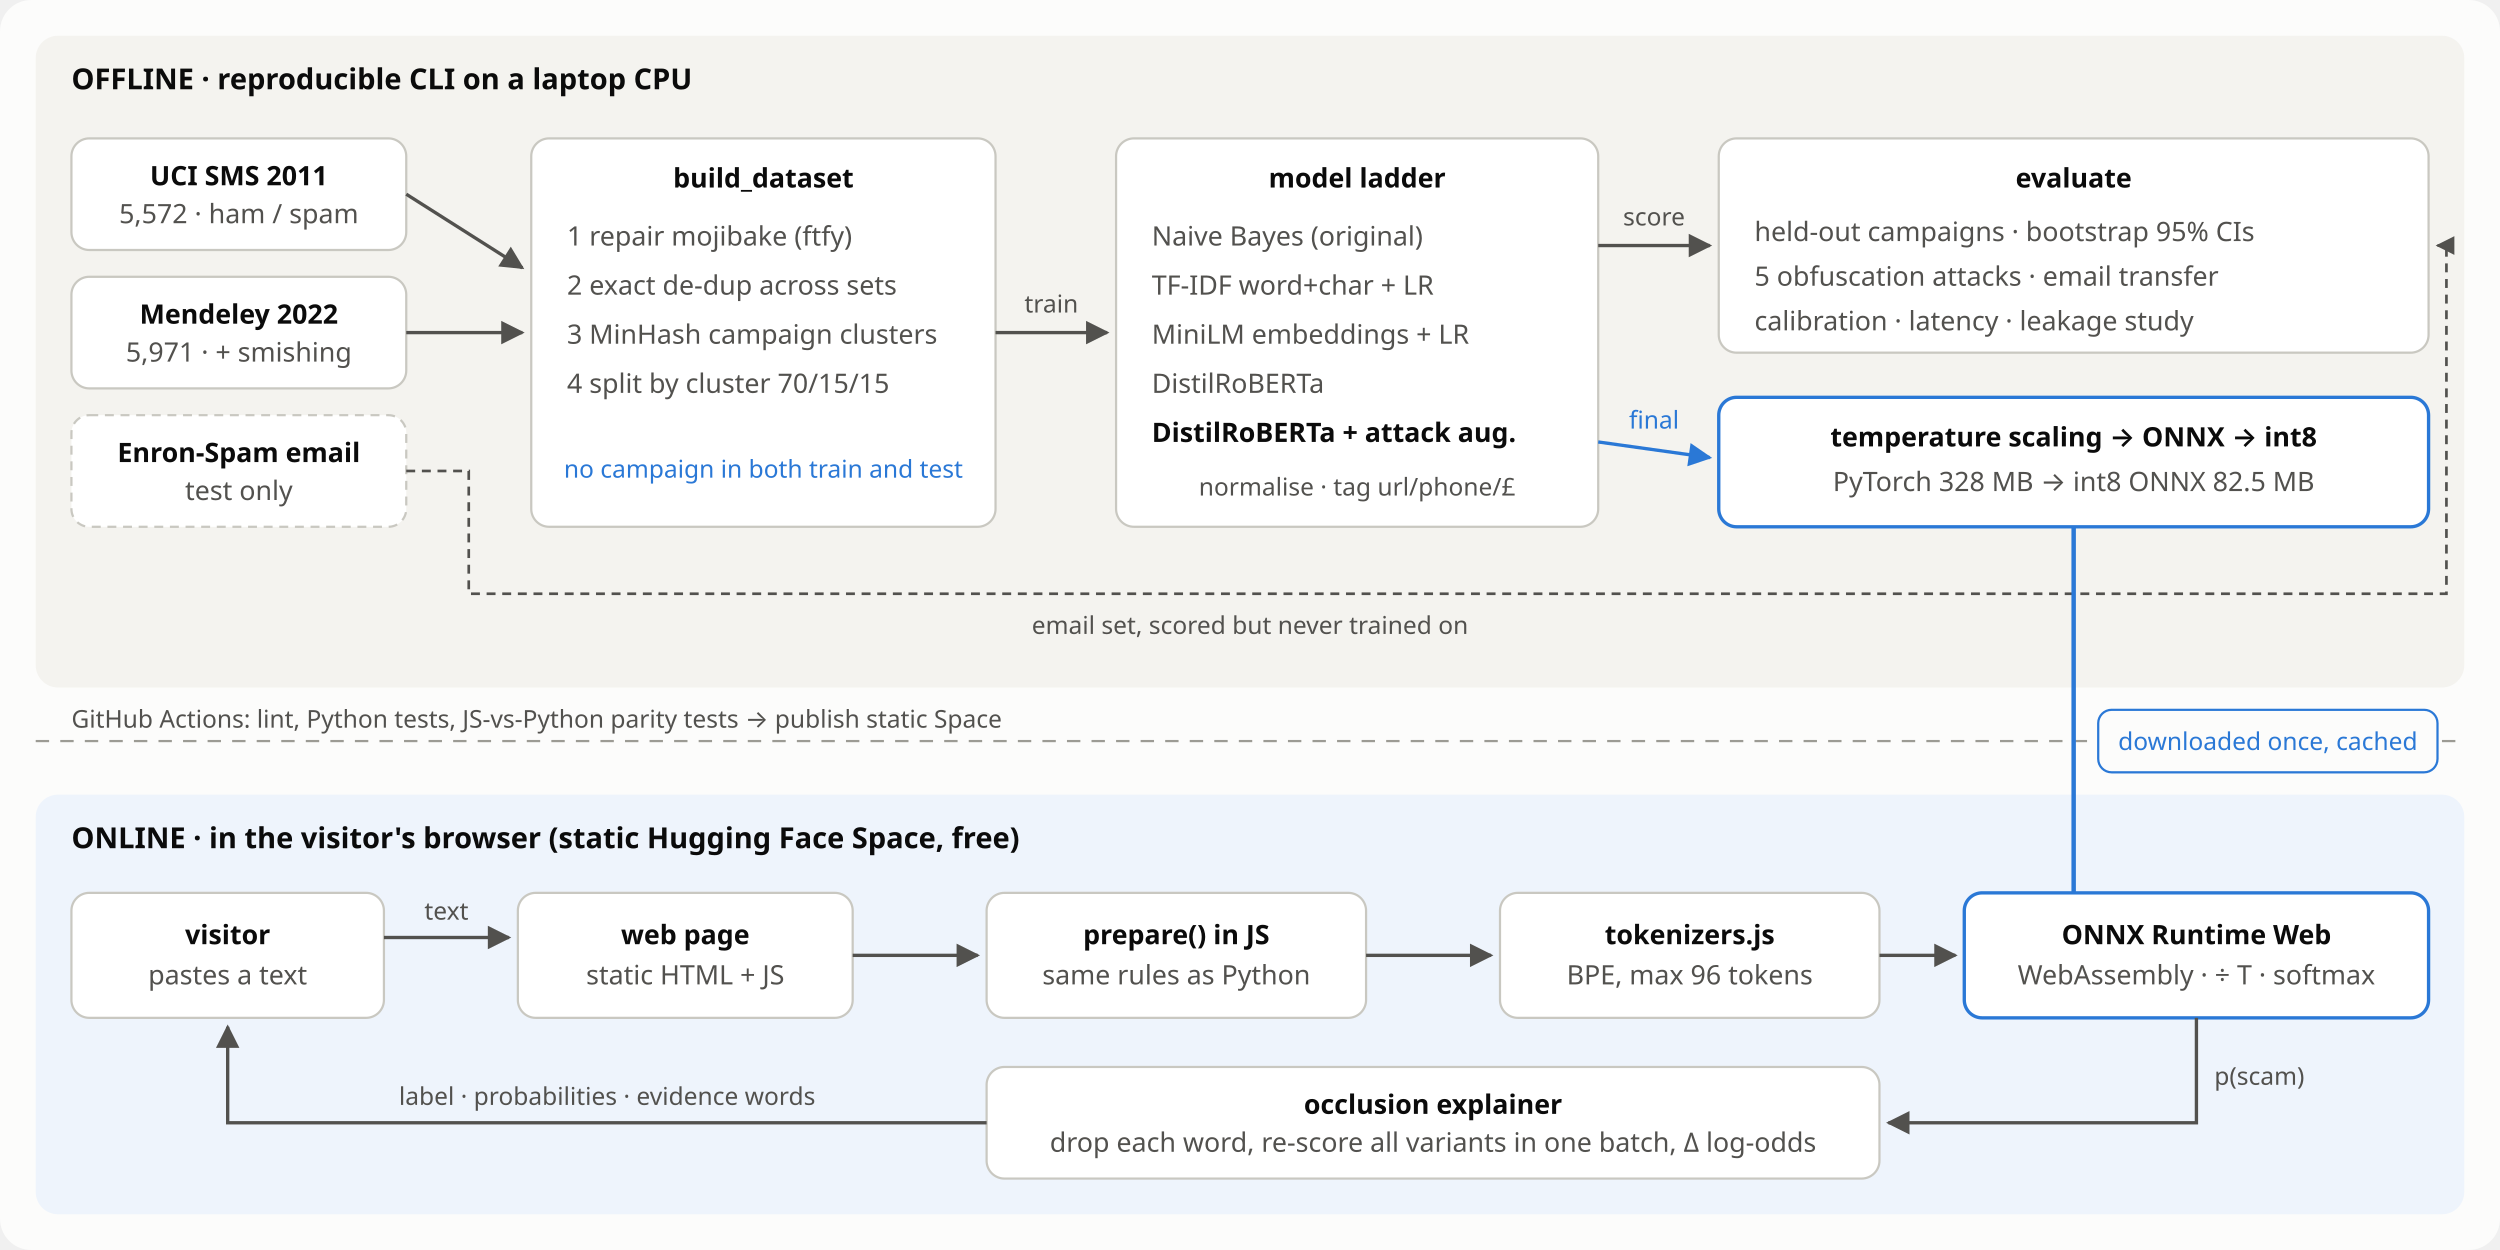
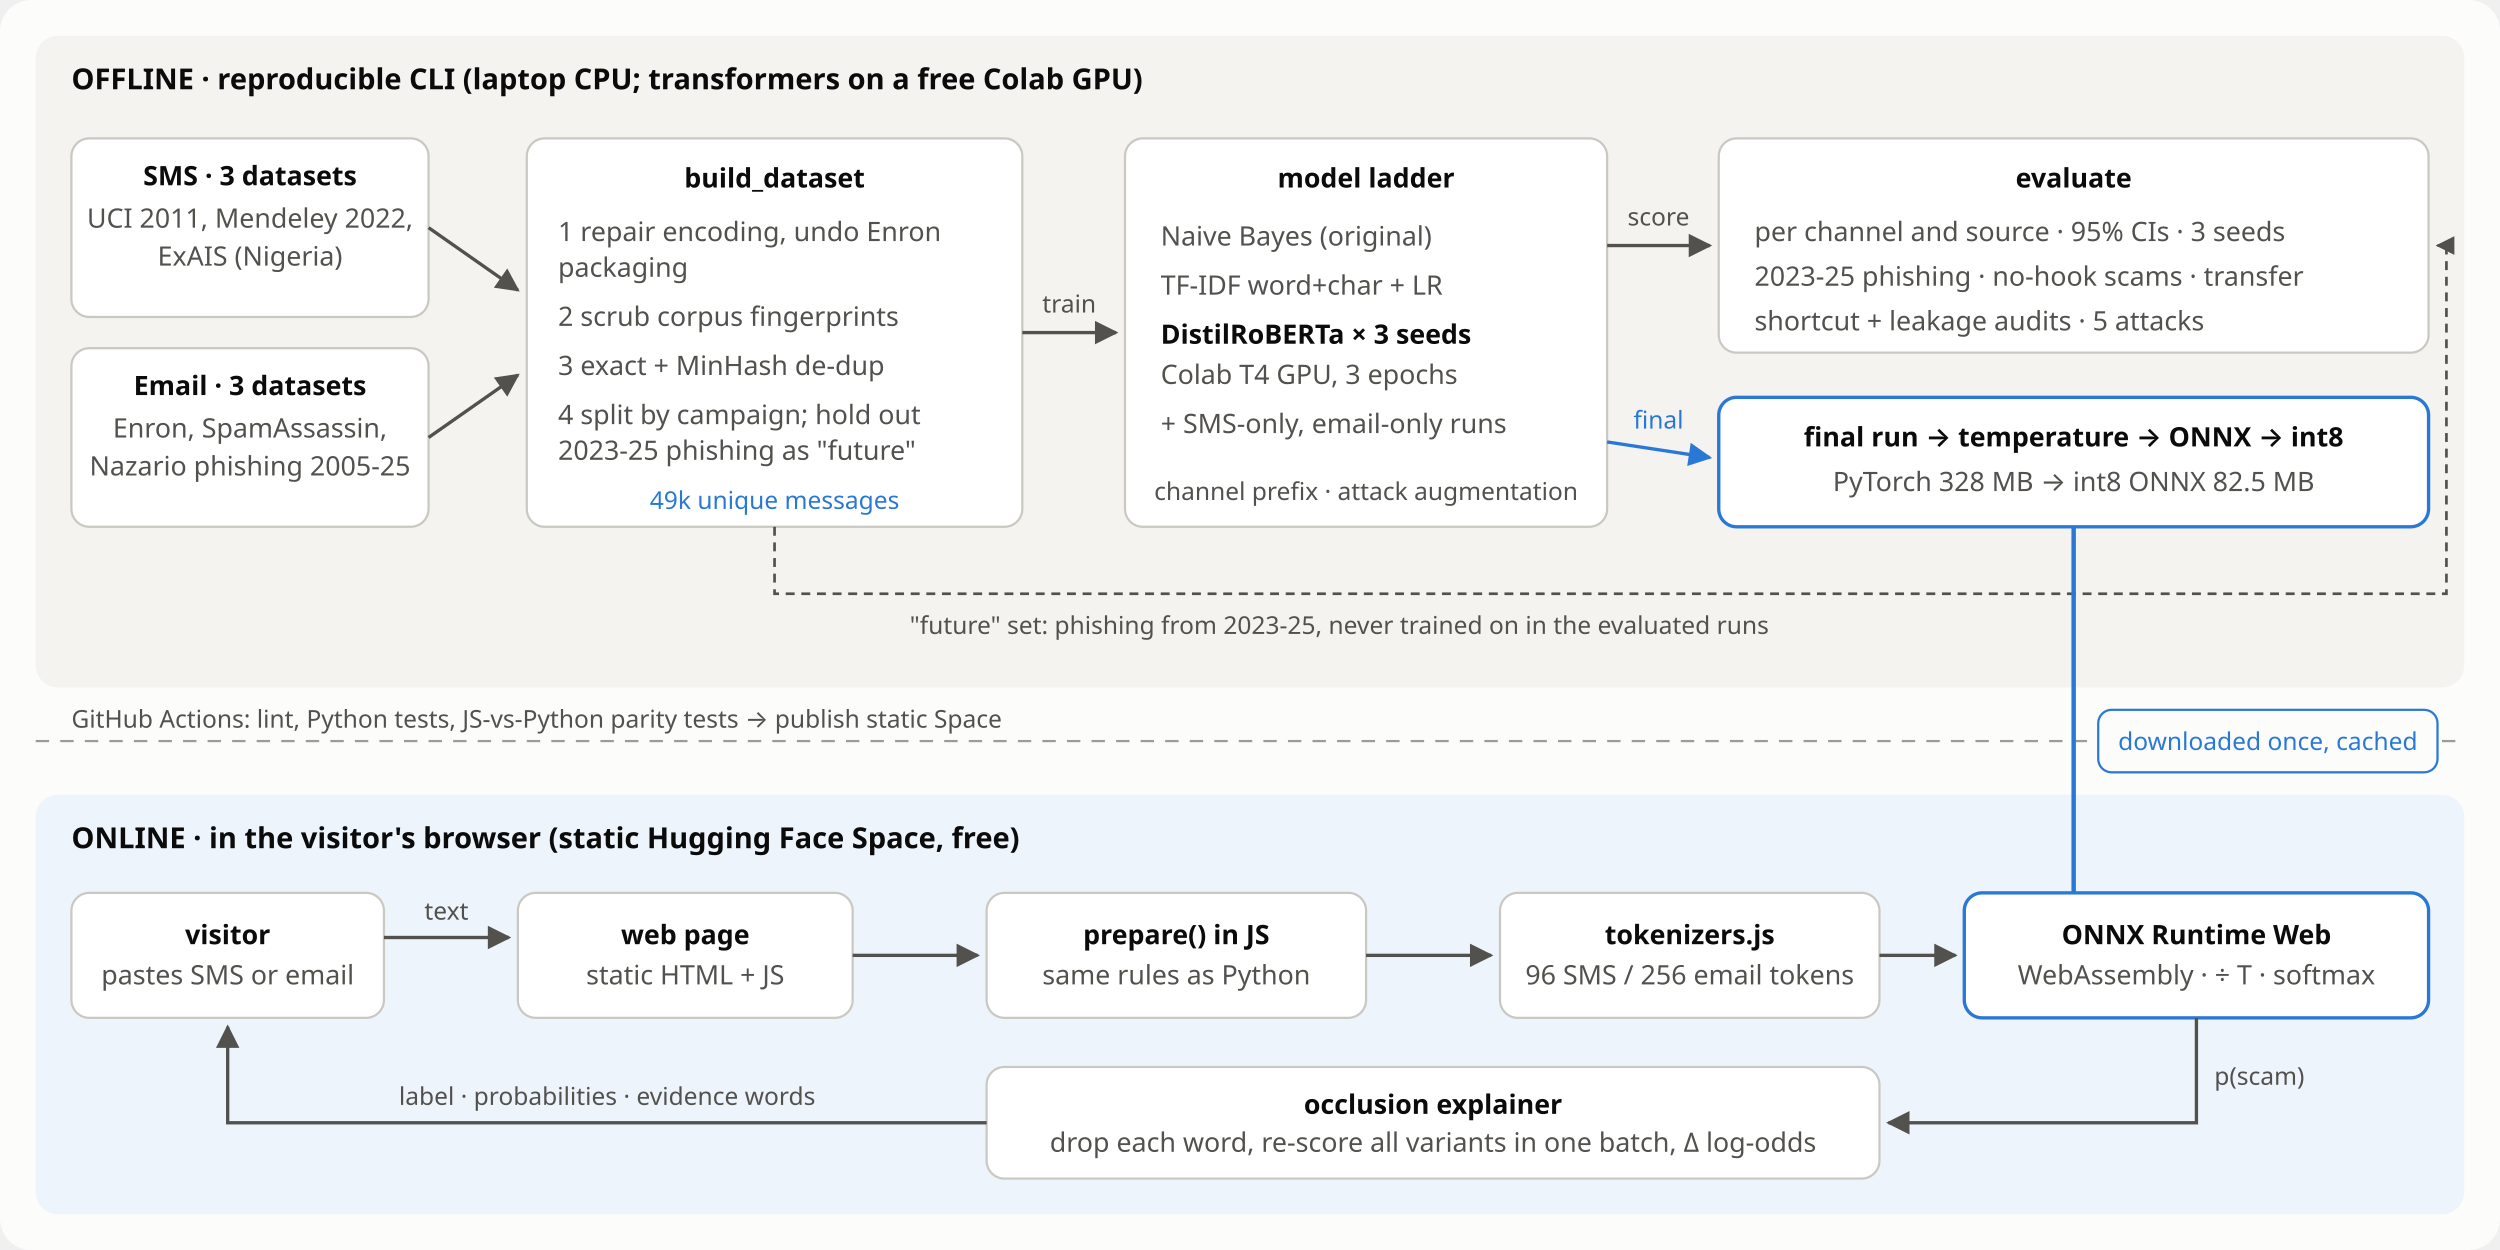
- <svg xmlns="http://www.w3.org/2000/svg" viewBox="0 0 1120 560" role="img" aria-label="System architecture: offline, two SMS datasets are repaired, de-duplicated, grouped into campaigns and split; five models are trained and evaluated; the fine-tuned DistilRoBERTa is calibrated and exported to int8 ONNX. Online, a static web page downloads that model once and runs it in the visitor's browser with ONNX Runtime Web, normalising the text, classifying it and explaining the decision by occlusion." font-family="Segoe UI, system-ui, -apple-system, sans-serif">
+ <svg xmlns="http://www.w3.org/2000/svg" viewBox="0 0 1120 560" role="img" aria-label="System architecture: offline, three SMS and three email datasets are repaired, scrubbed of corpus fingerprints, de-duplicated, grouped into campaigns and split, with 2023-2025 phishing held out; three model types are trained and evaluated; the fine-tuned DistilRoBERTa is calibrated and exported to int8 ONNX. Online, a static web page downloads that model once and runs it in the visitor's browser with ONNX Runtime Web, normalising the text, classifying it and explaining the decision by occlusion." font-family="Segoe UI, system-ui, -apple-system, sans-serif">
  <defs>
    <marker id="arr" viewBox="0 0 10 10" refX="9" refY="5" markerWidth="7" markerHeight="7" orient="auto-start-reverse">
      <path d="M0,0 L10,5 L0,10 z" fill="#52514e" />
    </marker>
    <marker id="arrb" viewBox="0 0 10 10" refX="9" refY="5" markerWidth="7" markerHeight="7" orient="auto-start-reverse">
      <path d="M0,0 L10,5 L0,10 z" fill="#2a78d6" />
    </marker>
  </defs>
  <rect x="0" y="0" width="1120" height="560" rx="14" fill="#fcfcfb" />
  <rect x="16" y="16" width="1088" height="292" rx="10" fill="#f4f3ef" />
-   <text x="32" y="40" font-size="13" font-weight="600" fill="#0b0b0b">OFFLINE  ·  reproducible CLI on a laptop CPU</text>
+   <text x="32" y="40" font-size="13" font-weight="600" fill="#0b0b0b">OFFLINE  ·  reproducible CLI (laptop CPU; transformers on a free Colab GPU)</text>
  <rect x="16" y="356" width="1088" height="188" rx="10" fill="#eef4fc" />
  <text x="32" y="380" font-size="13" font-weight="600" fill="#0b0b0b">ONLINE  ·  in the visitor's browser (static Hugging Face Space, free)</text>
  <g font-size="12" fill="#0b0b0b">
-     <rect x="32" y="62" width="150" height="50" rx="8" fill="#fff" stroke="#c9c8c1" />
-     <text x="107" y="83" text-anchor="middle" font-weight="600">UCI SMS 2011</text>
-     <text x="107" y="100" text-anchor="middle" fill="#52514e">5,572 · ham / spam</text>
-     <rect x="32" y="124" width="150" height="50" rx="8" fill="#fff" stroke="#c9c8c1" />
-     <text x="107" y="145" text-anchor="middle" font-weight="600">Mendeley 2022</text>
-     <text x="107" y="162" text-anchor="middle" fill="#52514e">5,971 · + smishing</text>
-     <rect x="32" y="186" width="150" height="50" rx="8" fill="#fff" stroke="#c9c8c1" stroke-dasharray="4 3" />
-     <text x="107" y="207" text-anchor="middle" font-weight="600">Enron-Spam email</text>
-     <text x="107" y="224" text-anchor="middle" fill="#52514e">test only</text>
+     <rect x="32" y="62" width="160" height="80" rx="8" fill="#fff" stroke="#c9c8c1" />
+     <text x="112" y="83" text-anchor="middle" font-weight="600">SMS · 3 datasets</text>
+     <text x="112" y="102" text-anchor="middle" fill="#52514e">UCI 2011, Mendeley 2022,</text>
+     <text x="112" y="119" text-anchor="middle" fill="#52514e">ExAIS (Nigeria)</text>
+     <rect x="32" y="156" width="160" height="80" rx="8" fill="#fff" stroke="#c9c8c1" />
+     <text x="112" y="177" text-anchor="middle" font-weight="600">Email · 3 datasets</text>
+     <text x="112" y="196" text-anchor="middle" fill="#52514e">Enron, SpamAssassin,</text>
+     <text x="112" y="213" text-anchor="middle" fill="#52514e">Nazario phishing 2005-25</text>
  </g>
  <g font-size="12" fill="#0b0b0b">
-     <rect x="238" y="62" width="208" height="174" rx="8" fill="#fff" stroke="#c9c8c1" />
-     <text x="342" y="84" text-anchor="middle" font-weight="600">build_dataset</text>
-     <text x="254" y="110" fill="#52514e">1  repair mojibake (ftfy)</text>
-     <text x="254" y="132" fill="#52514e">2  exact de-dup across sets</text>
-     <text x="254" y="154" fill="#52514e">3  MinHash campaign clusters</text>
-     <text x="254" y="176" fill="#52514e">4  split by cluster 70/15/15</text>
-     <text x="342" y="214" text-anchor="middle" font-size="11" fill="#2a78d6">no campaign in both train and test</text>
+     <rect x="236" y="62" width="222" height="174" rx="8" fill="#fff" stroke="#c9c8c1" />
+     <text x="347" y="84" text-anchor="middle" font-weight="600">build_dataset</text>
+     <text x="250" y="108" fill="#52514e">1  repair encoding, undo Enron</text>
+     <text x="250" y="124" fill="#52514e">    packaging</text>
+     <text x="250" y="146" fill="#52514e">2  scrub corpus fingerprints</text>
+     <text x="250" y="168" fill="#52514e">3  exact + MinHash de-dup</text>
+     <text x="250" y="190" fill="#52514e">4  split by campaign; hold out</text>
+     <text x="250" y="206" fill="#52514e">    2023-25 phishing as "future"</text>
+     <text x="347" y="228" text-anchor="middle" font-size="11" fill="#2a78d6">49k unique messages</text>
  </g>
-   <line x1="182" y1="87" x2="234" y2="120" stroke="#52514e" stroke-width="1.5" marker-end="url(#arr)" />
-   <line x1="182" y1="149" x2="234" y2="149" stroke="#52514e" stroke-width="1.5" marker-end="url(#arr)" />
+   <line x1="192" y1="102" x2="232" y2="130" stroke="#52514e" stroke-width="1.5" marker-end="url(#arr)" />
+   <line x1="192" y1="196" x2="232" y2="168" stroke="#52514e" stroke-width="1.5" marker-end="url(#arr)" />
  <g font-size="12" fill="#0b0b0b">
-     <rect x="500" y="62" width="216" height="174" rx="8" fill="#fff" stroke="#c9c8c1" />
-     <text x="608" y="84" text-anchor="middle" font-weight="600">model ladder</text>
-     <text x="516" y="110" fill="#52514e">Naive Bayes (original)</text>
-     <text x="516" y="132" fill="#52514e">TF-IDF word+char + LR</text>
-     <text x="516" y="154" fill="#52514e">MiniLM embeddings + LR</text>
-     <text x="516" y="176" fill="#52514e">DistilRoBERTa</text>
-     <text x="516" y="198" fill="#0b0b0b" font-weight="600">DistilRoBERTa + attack aug.</text>
-     <text x="608" y="222" text-anchor="middle" font-size="11" fill="#52514e">normalise · tag url/phone/£</text>
+     <rect x="504" y="62" width="216" height="174" rx="8" fill="#fff" stroke="#c9c8c1" />
+     <text x="612" y="84" text-anchor="middle" font-weight="600">model ladder</text>
+     <text x="520" y="110" fill="#52514e">Naive Bayes (original)</text>
+     <text x="520" y="132" fill="#52514e">TF-IDF word+char + LR</text>
+     <text x="520" y="154" fill="#0b0b0b" font-weight="600">DistilRoBERTa × 3 seeds</text>
+     <text x="520" y="172" fill="#52514e">Colab T4 GPU, 3 epochs</text>
+     <text x="520" y="194" fill="#52514e">+ SMS-only, email-only runs</text>
+     <text x="612" y="224" text-anchor="middle" font-size="11" fill="#52514e">channel prefix · attack augmentation</text>
  </g>
-   <line x1="446" y1="149" x2="496" y2="149" stroke="#52514e" stroke-width="1.5" marker-end="url(#arr)" />
-   <text x="471" y="140" text-anchor="middle" font-size="11" fill="#52514e">train</text>
+   <line x1="458" y1="149" x2="500" y2="149" stroke="#52514e" stroke-width="1.5" marker-end="url(#arr)" />
+   <text x="479" y="140" text-anchor="middle" font-size="11" fill="#52514e">train</text>
  <g font-size="12" fill="#0b0b0b">
    <rect x="770" y="62" width="318" height="96" rx="8" fill="#fff" stroke="#c9c8c1" />
    <text x="929" y="84" text-anchor="middle" font-weight="600">evaluate</text>
-     <text x="786" y="108" fill="#52514e">held-out campaigns · bootstrap 95% CIs</text>
-     <text x="786" y="128" fill="#52514e">5 obfuscation attacks · email transfer</text>
-     <text x="786" y="148" fill="#52514e">calibration · latency · leakage study</text>
+     <text x="786" y="108" fill="#52514e">per channel and source · 95% CIs · 3 seeds</text>
+     <text x="786" y="128" fill="#52514e">2023-25 phishing · no-hook scams · transfer</text>
+     <text x="786" y="148" fill="#52514e">shortcut + leakage audits · 5 attacks</text>
  </g>
-   <line x1="716" y1="110" x2="766" y2="110" stroke="#52514e" stroke-width="1.5" marker-end="url(#arr)" />
-   <text x="741" y="101" text-anchor="middle" font-size="11" fill="#52514e">score</text>
-   <path d="M182,211 L210,211 L210,266 L1096,266 L1096,110 L1092,110" fill="none" stroke="#52514e" stroke-width="1.2" stroke-dasharray="4 3" marker-end="url(#arr)" />
-   <text x="560" y="284" text-anchor="middle" font-size="11" fill="#52514e">email set, scored but never trained on</text>
+   <line x1="720" y1="110" x2="766" y2="110" stroke="#52514e" stroke-width="1.5" marker-end="url(#arr)" />
+   <text x="743" y="101" text-anchor="middle" font-size="11" fill="#52514e">score</text>
+   <path d="M347,236 L347,266 L1096,266 L1096,110 L1092,110" fill="none" stroke="#52514e" stroke-width="1.2" stroke-dasharray="4 3" marker-end="url(#arr)" />
+   <text x="600" y="284" text-anchor="middle" font-size="11" fill="#52514e">"future" set: phishing from 2023-25, never trained on in the evaluated runs</text>
  <g font-size="12" fill="#0b0b0b">
    <rect x="770" y="178" width="318" height="58" rx="8" fill="#fff" stroke="#2a78d6" stroke-width="1.5" />
-     <text x="929" y="200" text-anchor="middle" font-weight="600">temperature scaling → ONNX → int8</text>
+     <text x="929" y="200" text-anchor="middle" font-weight="600">final run → temperature → ONNX → int8</text>
    <text x="929" y="220" text-anchor="middle" fill="#52514e">PyTorch 328 MB → int8 ONNX 82.5 MB</text>
  </g>
-   <path d="M716,198 L766,205" fill="none" stroke="#2a78d6" stroke-width="1.5" marker-end="url(#arrb)" />
-   <text x="741" y="192" text-anchor="middle" font-size="11" fill="#2a78d6">final</text>
+   <path d="M720,198 L766,205" fill="none" stroke="#2a78d6" stroke-width="1.5" marker-end="url(#arrb)" />
+   <text x="743" y="192" text-anchor="middle" font-size="11" fill="#2a78d6">final</text>
  <line x1="16" y1="332" x2="1104" y2="332" stroke="#9c9b94" stroke-width="1" stroke-dasharray="6 5" />
  <text x="32" y="326" font-size="11" fill="#52514e">GitHub Actions: lint, Python tests, JS-vs-Python parity tests → publish static Space</text>
  <line x1="929" y1="236" x2="929" y2="428" stroke="#2a78d6" stroke-width="2" marker-end="url(#arrb)" />
  <rect x="940" y="318" width="152" height="28" rx="6" fill="#fcfcfb" stroke="#2a78d6" />
  <text x="1016" y="336" text-anchor="middle" font-size="11" fill="#2a78d6">downloaded once, cached</text>
  <g font-size="12" fill="#0b0b0b">
    <rect x="32" y="400" width="140" height="56" rx="8" fill="#fff" stroke="#c9c8c1" />
    <text x="102" y="423" text-anchor="middle" font-weight="600">visitor</text>
-     <text x="102" y="441" text-anchor="middle" fill="#52514e">pastes a text</text>
+     <text x="102" y="441" text-anchor="middle" fill="#52514e">pastes SMS or email</text>
    <rect x="232" y="400" width="150" height="56" rx="8" fill="#fff" stroke="#c9c8c1" />
    <text x="307" y="423" text-anchor="middle" font-weight="600">web page</text>
    <text x="307" y="441" text-anchor="middle" fill="#52514e">static HTML + JS</text>
    <rect x="442" y="400" width="170" height="56" rx="8" fill="#fff" stroke="#c9c8c1" />
    <text x="527" y="423" text-anchor="middle" font-weight="600">prepare() in JS</text>
    <text x="527" y="441" text-anchor="middle" fill="#52514e">same rules as Python</text>
    <rect x="672" y="400" width="170" height="56" rx="8" fill="#fff" stroke="#c9c8c1" />
    <text x="757" y="423" text-anchor="middle" font-weight="600">tokenizers.js</text>
-     <text x="757" y="441" text-anchor="middle" fill="#52514e">BPE, max 96 tokens</text>
+     <text x="757" y="441" text-anchor="middle" fill="#52514e">96 SMS / 256 email tokens</text>
    <rect x="880" y="400" width="208" height="56" rx="8" fill="#fff" stroke="#2a78d6" stroke-width="1.5" />
    <text x="984" y="423" text-anchor="middle" font-weight="600">ONNX Runtime Web</text>
    <text x="984" y="441" text-anchor="middle" fill="#52514e">WebAssembly · ÷ T · softmax</text>
    <rect x="442" y="478" width="400" height="50" rx="8" fill="#fff" stroke="#c9c8c1" />
    <text x="642" y="499" text-anchor="middle" font-weight="600">occlusion explainer</text>
    <text x="642" y="516" text-anchor="middle" fill="#52514e">drop each word, re-score all variants in one batch, Δ log-odds</text>
  </g>
  <line x1="172" y1="420" x2="228" y2="420" stroke="#52514e" stroke-width="1.5" marker-end="url(#arr)" />
  <text x="200" y="412" text-anchor="middle" font-size="11" fill="#52514e">text</text>
  <line x1="382" y1="428" x2="438" y2="428" stroke="#52514e" stroke-width="1.5" marker-end="url(#arr)" />
  <line x1="612" y1="428" x2="668" y2="428" stroke="#52514e" stroke-width="1.5" marker-end="url(#arr)" />
  <line x1="842" y1="428" x2="876" y2="428" stroke="#52514e" stroke-width="1.5" marker-end="url(#arr)" />
  <path d="M984,456 L984,503 L846,503" fill="none" stroke="#52514e" stroke-width="1.5" marker-end="url(#arr)" />
  <text x="992" y="486" font-size="11" fill="#52514e">p(scam)</text>
  <path d="M442,503 L102,503 L102,460" fill="none" stroke="#52514e" stroke-width="1.5" marker-end="url(#arr)" />
  <text x="272" y="495" text-anchor="middle" font-size="11" fill="#52514e">label · probabilities · evidence words</text>
</svg>
